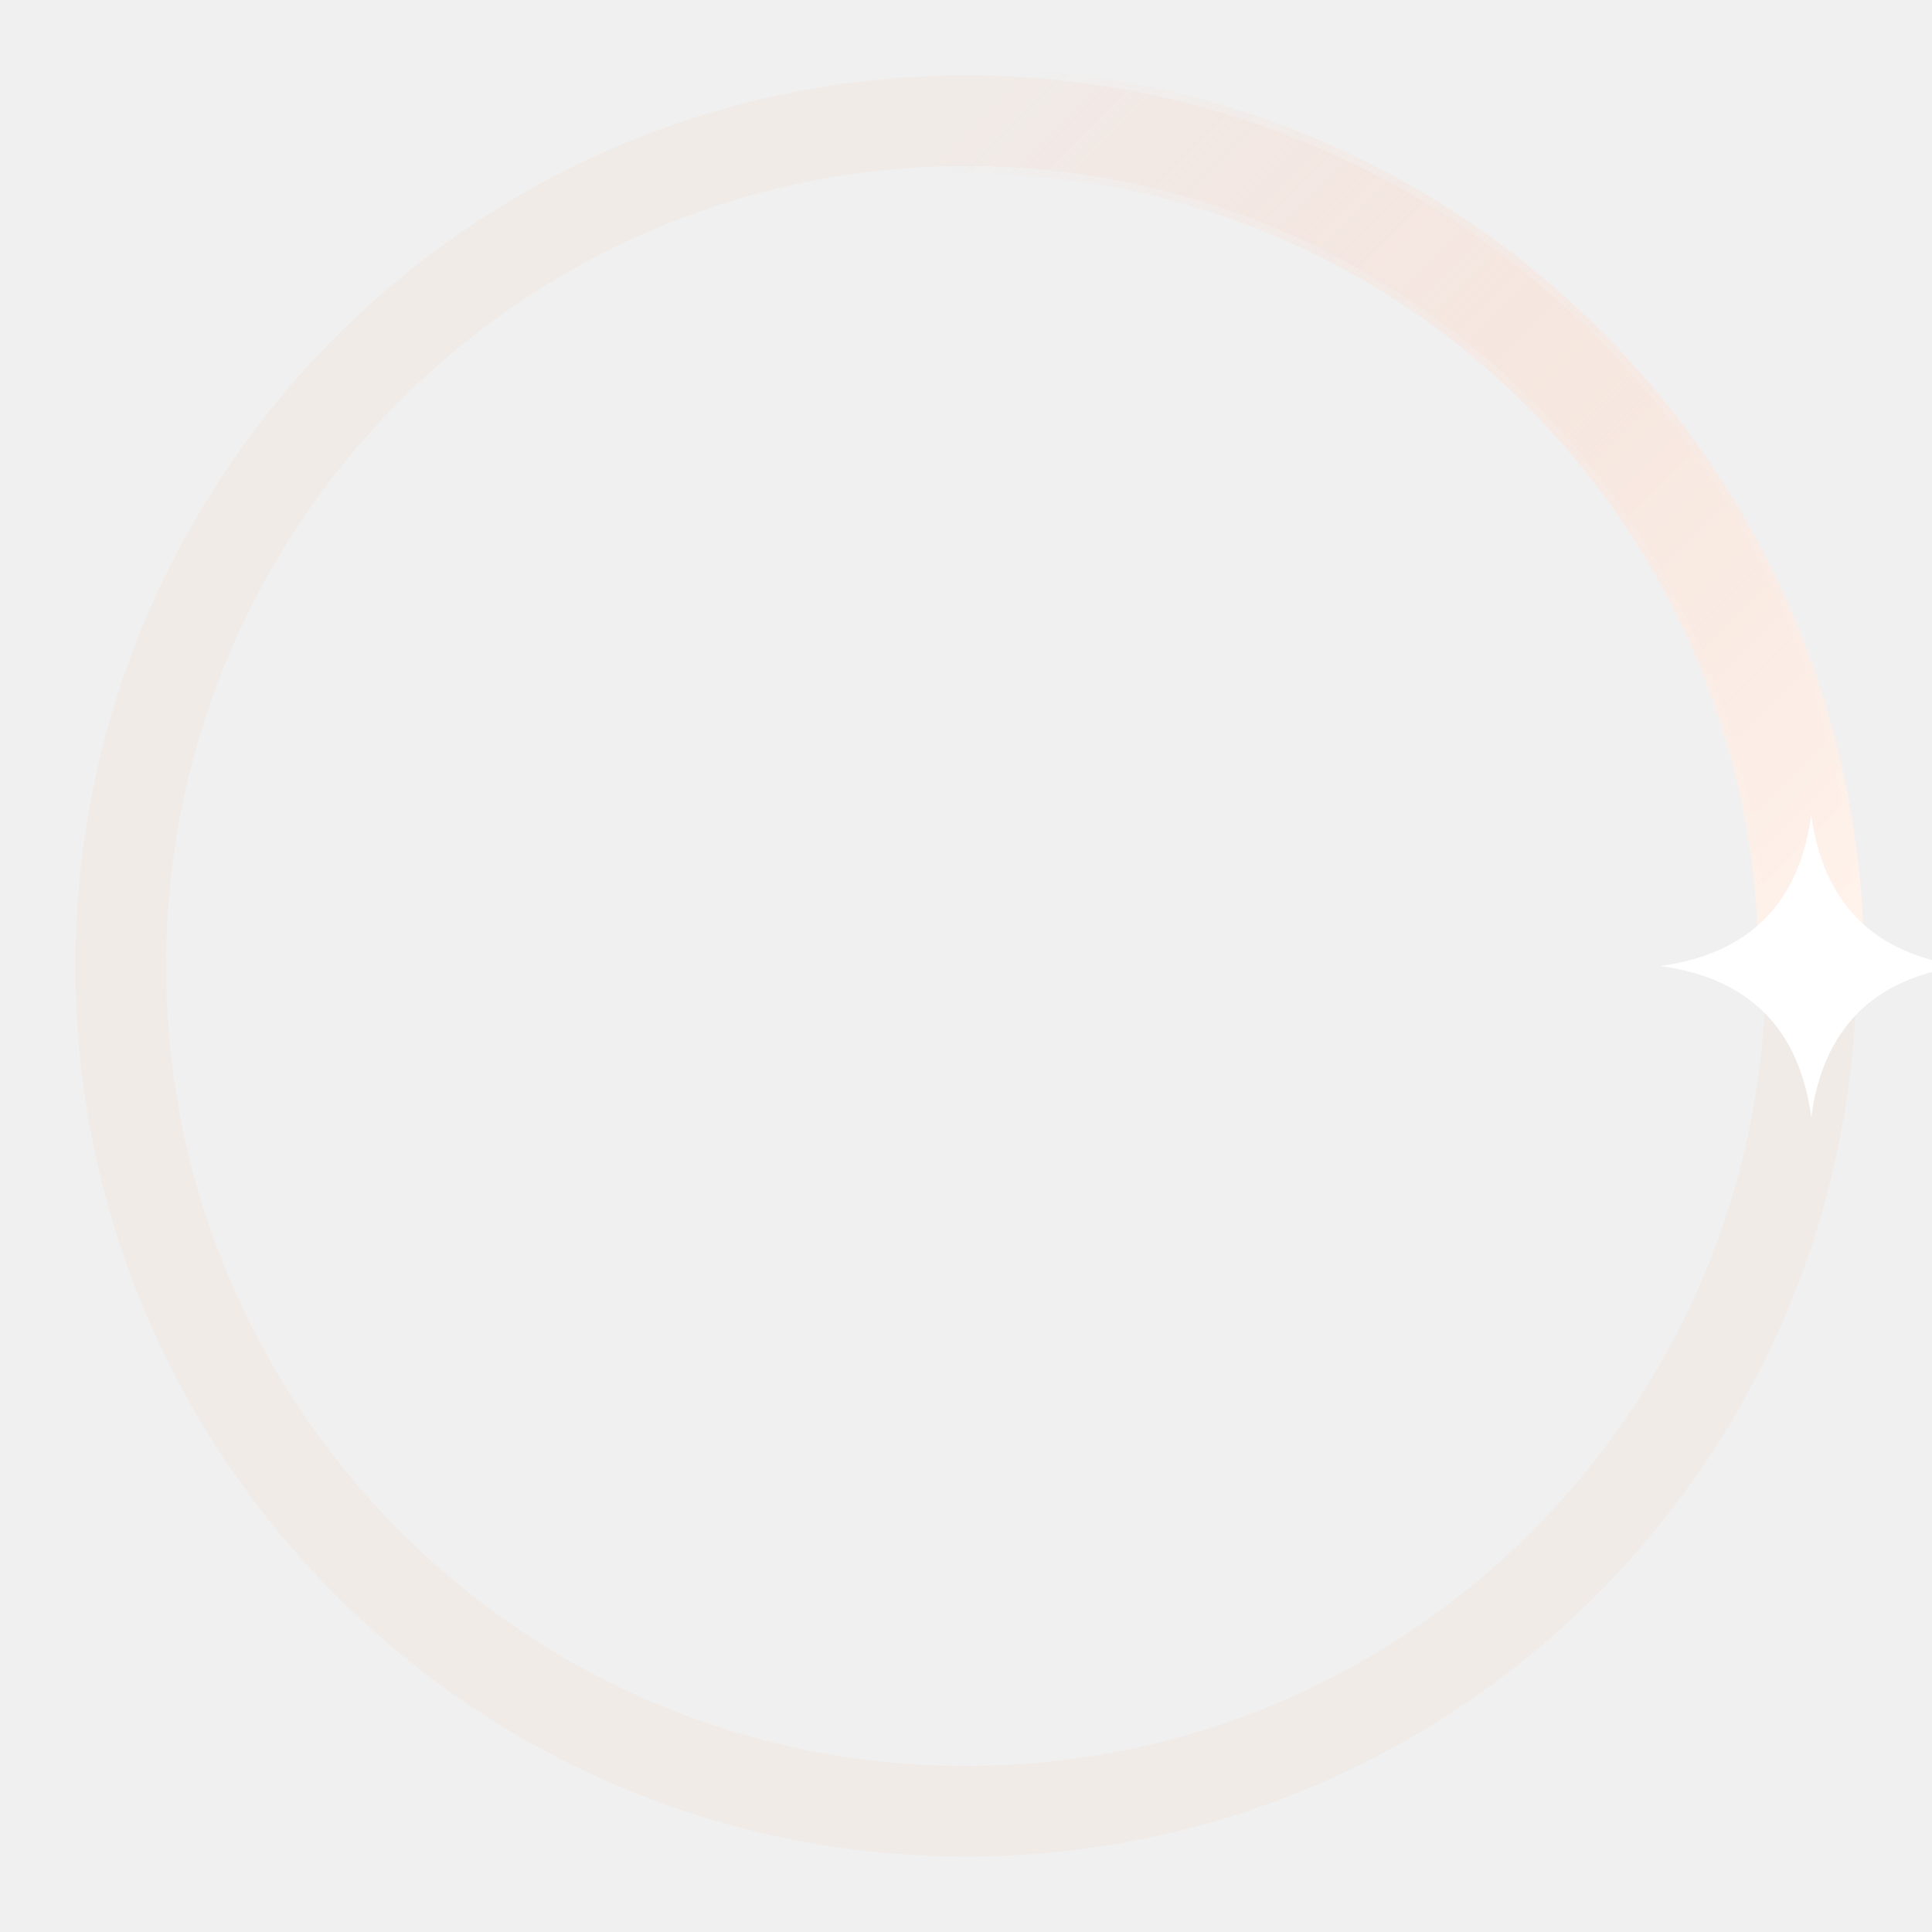
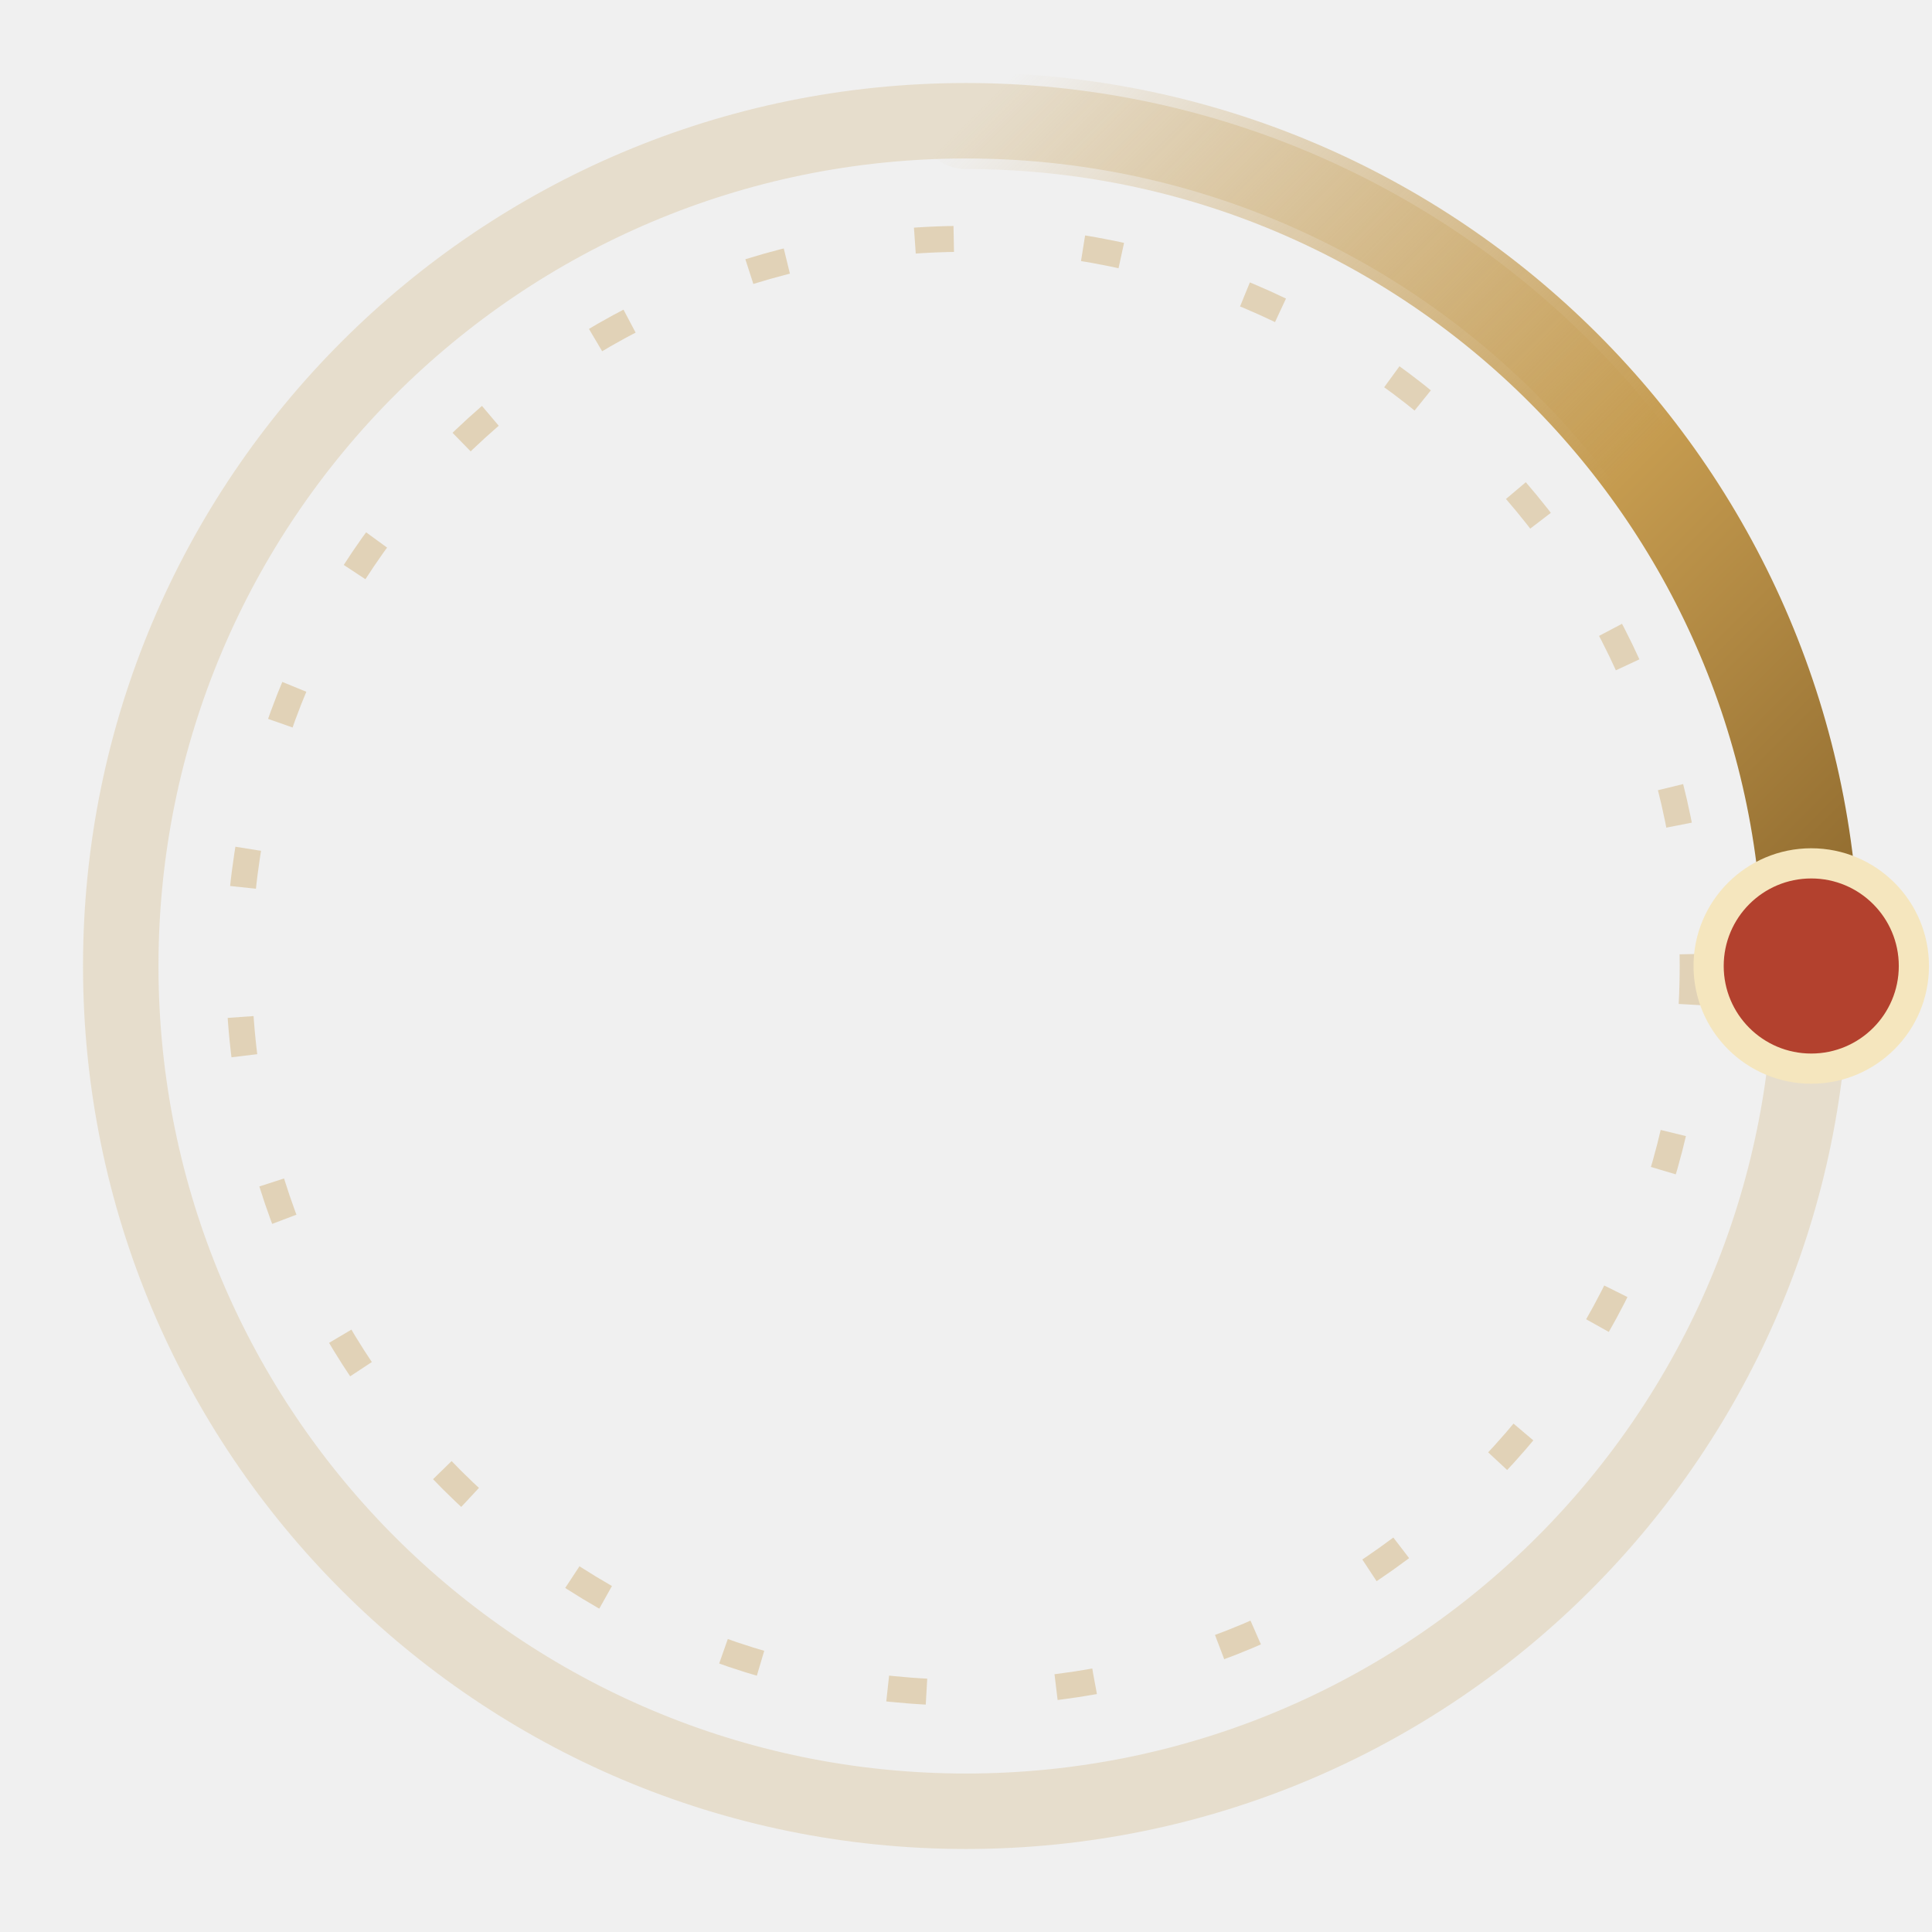
<svg xmlns="http://www.w3.org/2000/svg" viewBox="0 0 64 64" width="64" height="64">
  <defs>
    <linearGradient id="g" x1="0" y1="0" x2="1" y2="1">
-       <stop offset="0" stop-color="#F7D3C4" stop-opacity="0" />
-       <stop offset="1" stop-color="#FFF3EC" />
+       <stop offset="0" stop-color="#C59B4F" stop-opacity="0" />
+       <stop offset=".6" stop-color="#C59B4F" />
+       <stop offset="1" stop-color="#8F6A2E" />
    </linearGradient>
-     <path id="sp" d="M0-1Q.12-.12 1 0Q.12 .12 0 1Q-.12 .12-1 0Q-.12-.12 0-1Z" />
  </defs>
-   <circle cx="32" cy="32" r="28" fill="none" stroke="#F7D3C4" stroke-opacity=".18" stroke-width="3" />
-   <path d="M32 4A28 28 0 0 1 60 32" fill="none" stroke="url(#g)" stroke-width="3.500" stroke-linecap="round" />
-   <use href="#sp" transform="translate(60 32) scale(5)" fill="#fff" />
+   <circle cx="32" cy="32" r="28" fill="none" stroke="#C59B4F" stroke-opacity=".22" stroke-width="2.5" />
+   <circle cx="32" cy="32" r="28" fill="none" stroke="#C59B4F" stroke-opacity=".35" stroke-width="1" stroke-dasharray="1.5 5" transform="scale(.86) translate(5.2 5.2)" />
+   <path d="M32 4A28 28 0 0 1 60 32" fill="none" stroke="url(#g)" stroke-width="3.2" stroke-linecap="round" />
+   <circle cx="60" cy="32" r="3.4" fill="#B3412E" stroke="#F5E6BE" stroke-width="1" />
</svg>
